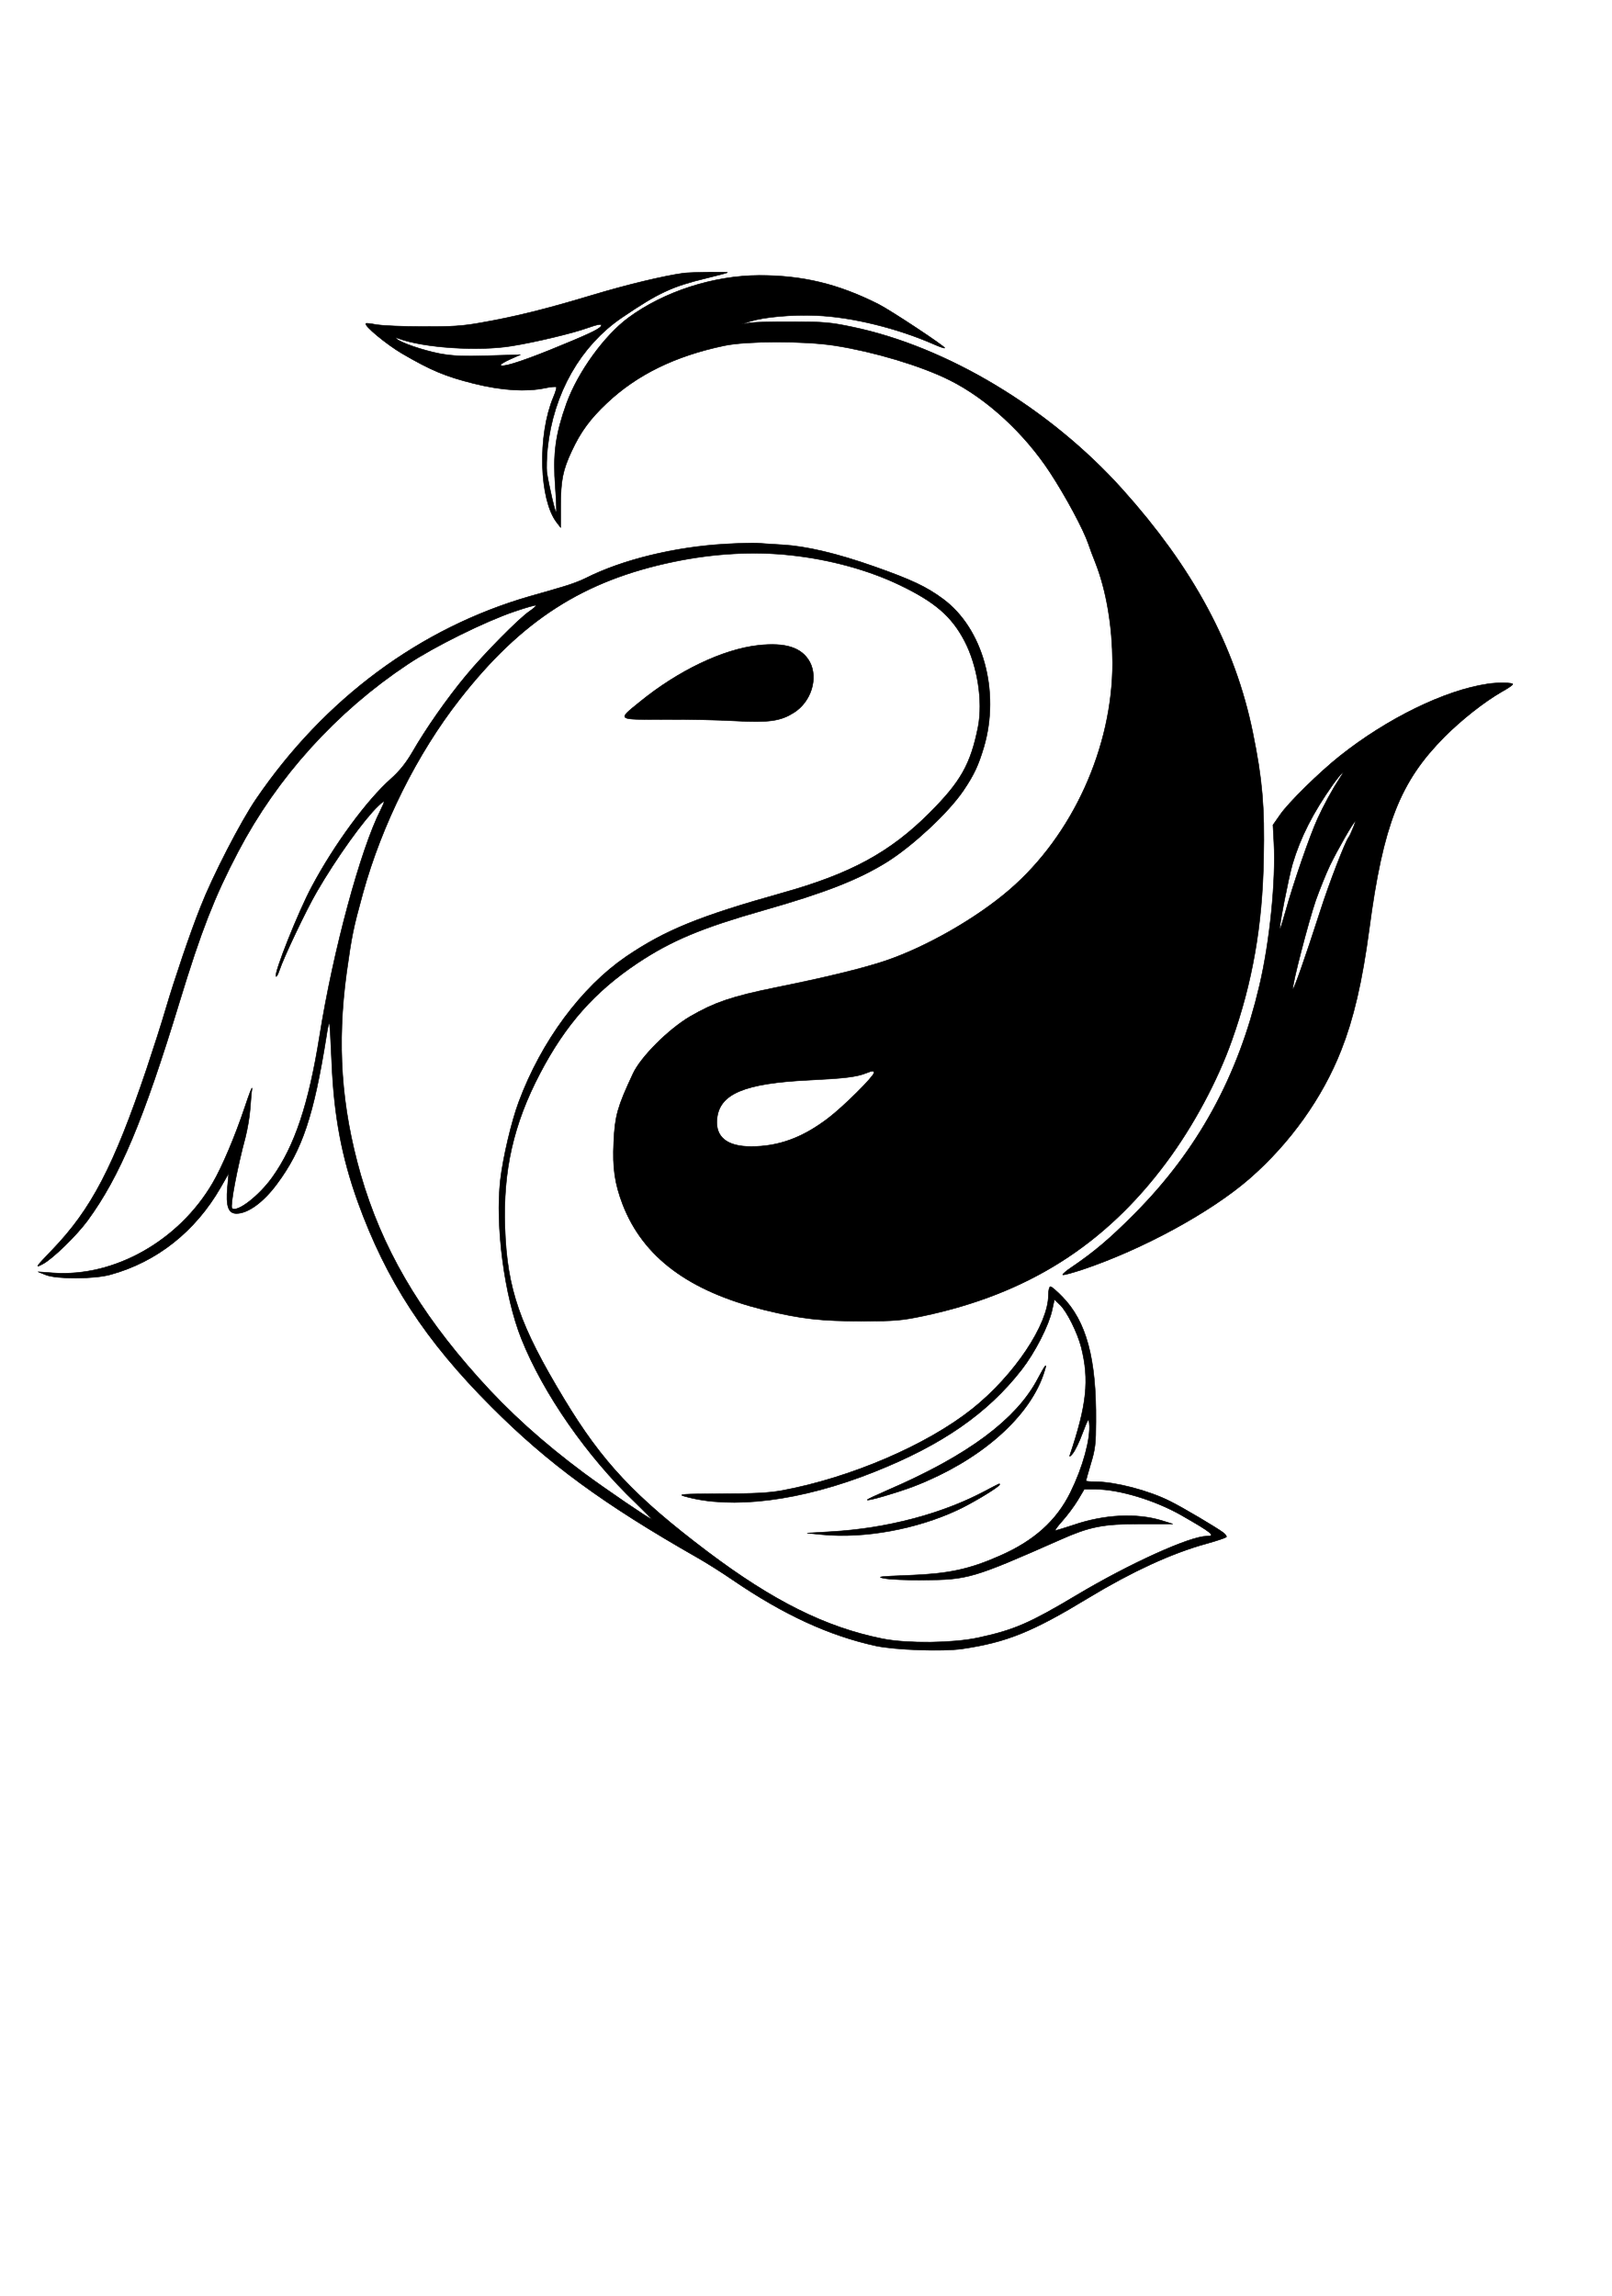
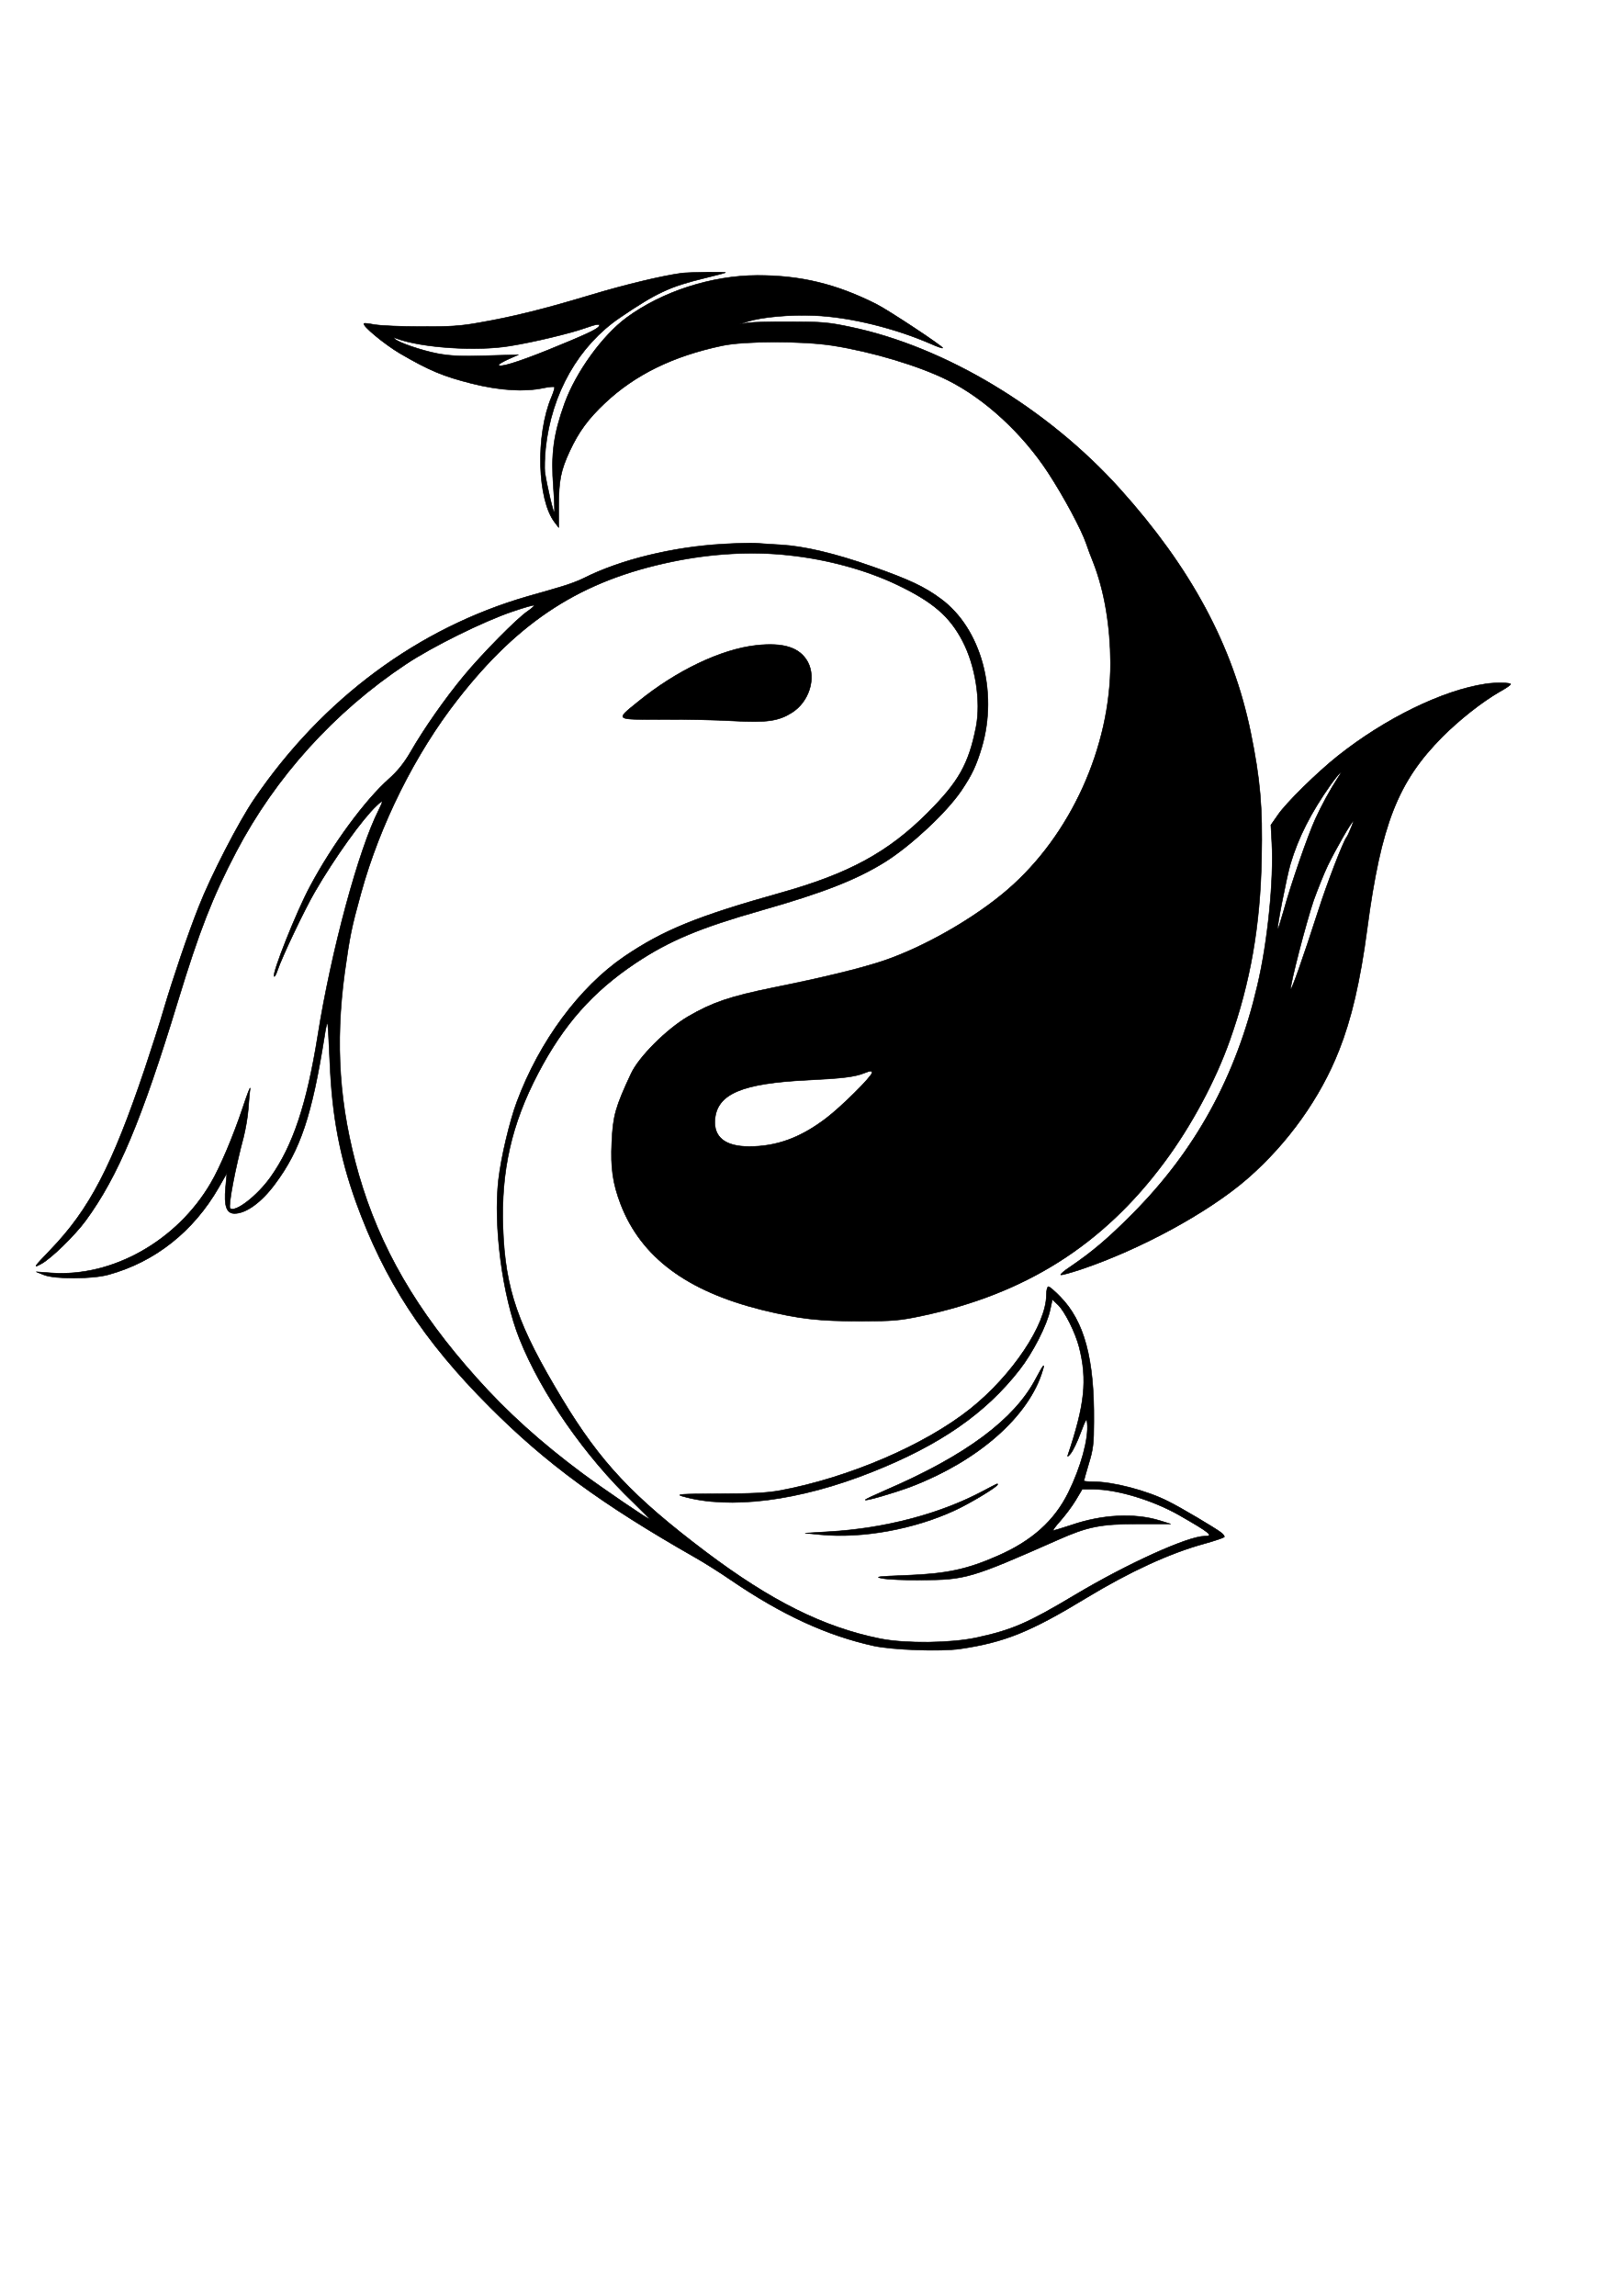
- <svg xmlns="http://www.w3.org/2000/svg" viewBox="0 0 857 1224" width="200" height="285">
+ <svg xmlns="http://www.w3.org/2000/svg" viewBox="0 0 857 1224" width="857" height="1224" preserveAspectRatio="xMidYMid meet">
  <g fill-rule="evenodd" fill="#000000" stroke="#000000" stroke-width="3" stroke-linejoin="round" stroke-linecap="round">
    <g transform="translate(0,1224) scale(0.1,-0.1) translate(-21.33406,980.8692)">
      <path d="M3655 9803 c-107 -15 -300 -61 -489 -118 -249 -75 -412 -115 -589 -146 -98 -18 -159 -22 -312 -21 -104 0 -215 5 -245 10 -30 6 -57 9 -58 7 -12 -11 109 -111 192 -160 156 -91 231 -122 381 -160 152 -38 282 -46 385 -24 28 6 54 8 57 5 3 -3 -4 -27 -15 -53 -86 -202 -77 -549 18 -670 l20 -26 0 110 c0 141 11 195 59 298 48 103 98 171 187 255 161 152 364 251 624 306 119 26 430 26 590 1 212 -33 464 -109 615 -185 198 -99 398 -284 534 -492 85 -130 178 -304 204 -380 8 -25 25 -69 37 -99 59 -150 91 -340 92 -536 0 -449 -212 -918 -548 -1208 -178 -154 -450 -309 -669 -382 -122 -40 -314 -87 -577 -140 -236 -48 -329 -80 -458 -155 -114 -67 -262 -214 -304 -304 -83 -177 -97 -226 -103 -367 -7 -136 6 -221 48 -331 109 -281 352 -462 754 -562 197 -48 302 -60 525 -60 171 0 210 4 320 27 557 117 972 379 1300 822 142 191 272 433 348 649 109 306 163 613 169 971 6 273 -7 421 -58 670 -94 460 -318 877 -697 1298 -386 429 -933 758 -1437 863 -113 24 -154 28 -315 28 -102 1 -205 -2 -230 -6 l-45 -7 42 14 c75 24 230 38 357 32 190 -8 431 -68 623 -152 31 -14 58 -23 60 -21 6 6 -290 202 -354 234 -215 108 -403 153 -634 153 -245 -1 -508 -86 -698 -226 -128 -95 -268 -288 -329 -455 -60 -167 -74 -272 -60 -451 5 -66 7 -126 5 -132 -4 -12 -41 148 -51 216 -2 20 -1 77 4 125 31 294 176 549 398 699 193 131 265 165 452 210 58 14 107 27 109 29 5 5 -194 2 -234 -3z m-440 -283 c-10 -17 -76 -47 -270 -126 -169 -68 -265 -97 -265 -80 0 4 24 18 53 31 l52 23 -170 -5 c-135 -4 -188 -2 -260 11 -88 17 -210 59 -230 79 -7 7 -4 7 10 2 132 -50 428 -70 606 -40 125 20 324 68 399 95 62 22 84 25 75 10z m1455 -3980 c0 -19 -164 -182 -245 -243 -137 -104 -264 -150 -410 -150 -127 0 -190 50 -182 145 12 136 144 192 492 209 185 9 254 17 305 38 33 13 40 13 40 1z" />
      <path d="M3880 8359 c-271 -15 -552 -84 -746 -182 -27 -14 -81 -34 -119 -45 -39 -12 -119 -35 -180 -52 -585 -169 -1093 -546 -1457 -1079 -82 -119 -234 -414 -297 -576 -56 -140 -139 -386 -186 -545 -20 -69 -66 -213 -102 -320 -175 -518 -294 -747 -503 -964 -90 -94 -93 -98 -50 -75 53 28 179 151 238 231 172 235 298 534 491 1168 115 377 185 557 312 799 208 397 523 746 904 999 139 93 414 229 568 281 64 22 117 37 117 33 0 -4 -16 -18 -35 -31 -57 -38 -244 -228 -340 -344 -102 -123 -213 -282 -285 -407 -35 -60 -69 -102 -115 -143 -128 -114 -301 -349 -420 -572 -73 -135 -205 -468 -192 -481 3 -3 11 12 18 33 21 65 144 324 199 418 103 178 253 388 329 459 36 34 38 30 12 -22 -107 -209 -254 -753 -326 -1207 -58 -362 -132 -584 -251 -751 -71 -100 -190 -192 -216 -166 -11 11 28 217 72 380 10 40 22 107 25 150 3 42 7 91 10 107 2 17 -15 -28 -39 -100 -52 -155 -121 -318 -171 -403 -180 -308 -524 -502 -849 -479 l-81 6 40 -16 c58 -24 259 -23 345 1 248 68 453 231 587 464 l44 77 -7 -77 c-9 -99 5 -138 48 -138 61 0 144 60 216 158 135 181 196 365 263 785 6 43 14 76 16 73 3 -2 8 -98 13 -213 12 -283 53 -501 139 -741 151 -418 359 -739 712 -1092 302 -303 597 -519 1097 -804 46 -26 132 -80 190 -120 271 -185 512 -296 762 -351 104 -22 355 -31 460 -16 237 35 374 90 675 273 230 139 442 237 628 288 54 15 101 31 105 35 4 3 -4 15 -18 25 -35 26 -213 132 -280 165 -114 58 -295 105 -401 105 -27 0 -49 2 -49 5 0 3 12 44 26 92 23 75 27 108 27 223 3 336 -51 536 -180 667 -28 29 -56 53 -62 53 -6 0 -11 -19 -11 -45 0 -156 -182 -428 -405 -606 -243 -194 -650 -368 -1015 -436 -73 -13 -150 -17 -329 -17 -200 -1 -228 -3 -192 -13 251 -73 625 -25 1011 129 363 144 605 312 786 544 72 92 147 239 164 321 l12 55 30 -29 c36 -34 93 -148 113 -226 44 -175 30 -306 -61 -577 -3 -8 4 -4 15 10 12 14 36 63 53 110 30 78 33 82 36 51 8 -80 -34 -234 -101 -369 -74 -150 -194 -258 -378 -338 -161 -71 -272 -95 -484 -103 -156 -6 -173 -8 -130 -16 28 -6 120 -10 205 -9 240 1 267 9 733 215 157 70 228 84 426 84 l173 0 -58 18 c-134 41 -305 33 -471 -24 -48 -16 -91 -29 -96 -29 -5 0 12 23 37 51 25 28 62 77 82 110 l35 59 62 0 c125 -1 314 -58 455 -138 166 -95 186 -112 137 -112 -89 0 -414 -147 -695 -315 -251 -150 -333 -185 -521 -226 -137 -30 -378 -33 -514 -6 -303 61 -583 201 -932 464 -389 294 -561 477 -765 815 -236 391 -303 583 -315 909 -11 307 45 555 187 826 136 260 291 435 520 588 179 119 340 187 670 281 330 94 509 164 661 259 138 87 326 262 406 380 57 85 79 132 109 232 87 297 -5 632 -218 789 -89 66 -169 103 -364 172 -201 71 -366 110 -495 117 -52 3 -112 7 -134 9 -22 1 -96 -1 -165 -5z m348 -60 c205 -22 411 -78 578 -158 188 -90 278 -167 347 -299 69 -132 99 -322 72 -459 -40 -199 -93 -292 -259 -458 -210 -210 -420 -324 -784 -426 -442 -124 -624 -198 -832 -339 -239 -163 -453 -452 -573 -775 -39 -104 -84 -296 -98 -415 -28 -245 21 -620 112 -848 116 -291 350 -628 608 -874 50 -49 89 -88 86 -88 -10 0 -249 163 -361 246 -219 163 -399 325 -563 509 -319 356 -515 695 -627 1082 -104 364 -127 696 -75 1078 28 197 34 231 87 423 101 366 289 743 515 1032 330 423 661 635 1144 735 213 44 428 56 623 34z" />
      <path d="M4054 7819 c-189 -21 -427 -135 -631 -301 -122 -99 -128 -95 130 -94 122 1 292 -3 377 -8 179 -10 242 -1 313 44 92 58 131 183 85 270 -42 77 -129 105 -274 89z" />
      <path d="M7940 7613 c-228 -34 -534 -184 -785 -383 -111 -88 -277 -251 -321 -316 l-37 -53 5 -93 c11 -203 -22 -531 -77 -763 -113 -485 -331 -882 -670 -1221 -128 -129 -214 -201 -329 -279 -32 -21 -54 -41 -49 -42 6 -2 52 11 104 28 322 108 687 307 893 487 213 186 387 429 486 682 66 166 113 367 150 646 74 558 164 787 402 1026 91 91 209 184 302 238 31 17 58 35 61 41 6 9 -82 11 -135 2z m-785 -499 c-41 -62 -89 -151 -120 -219 -41 -89 -131 -350 -170 -492 -16 -57 -30 -101 -32 -99 -6 6 47 277 68 349 42 142 110 275 216 425 43 60 73 88 38 36z m68 -271 c-8 -21 -18 -42 -23 -48 -19 -26 -104 -246 -150 -390 -84 -261 -144 -429 -147 -418 -6 17 83 359 122 473 21 58 54 141 75 185 40 83 127 235 135 235 2 0 -3 -17 -12 -37z" />
      <path d="M5544 3910 c-114 -218 -374 -411 -801 -595 -62 -27 -111 -50 -109 -52 6 -6 157 38 247 72 357 137 627 375 699 618 14 44 4 32 -36 -43z" />
      <path d="M5252 3305 c-225 -118 -516 -194 -807 -211 l-130 -8 80 -8 c222 -22 503 29 722 132 78 36 223 124 223 135 0 7 6 9 -88 -40z" />
    </g>
  </g>
</svg>
